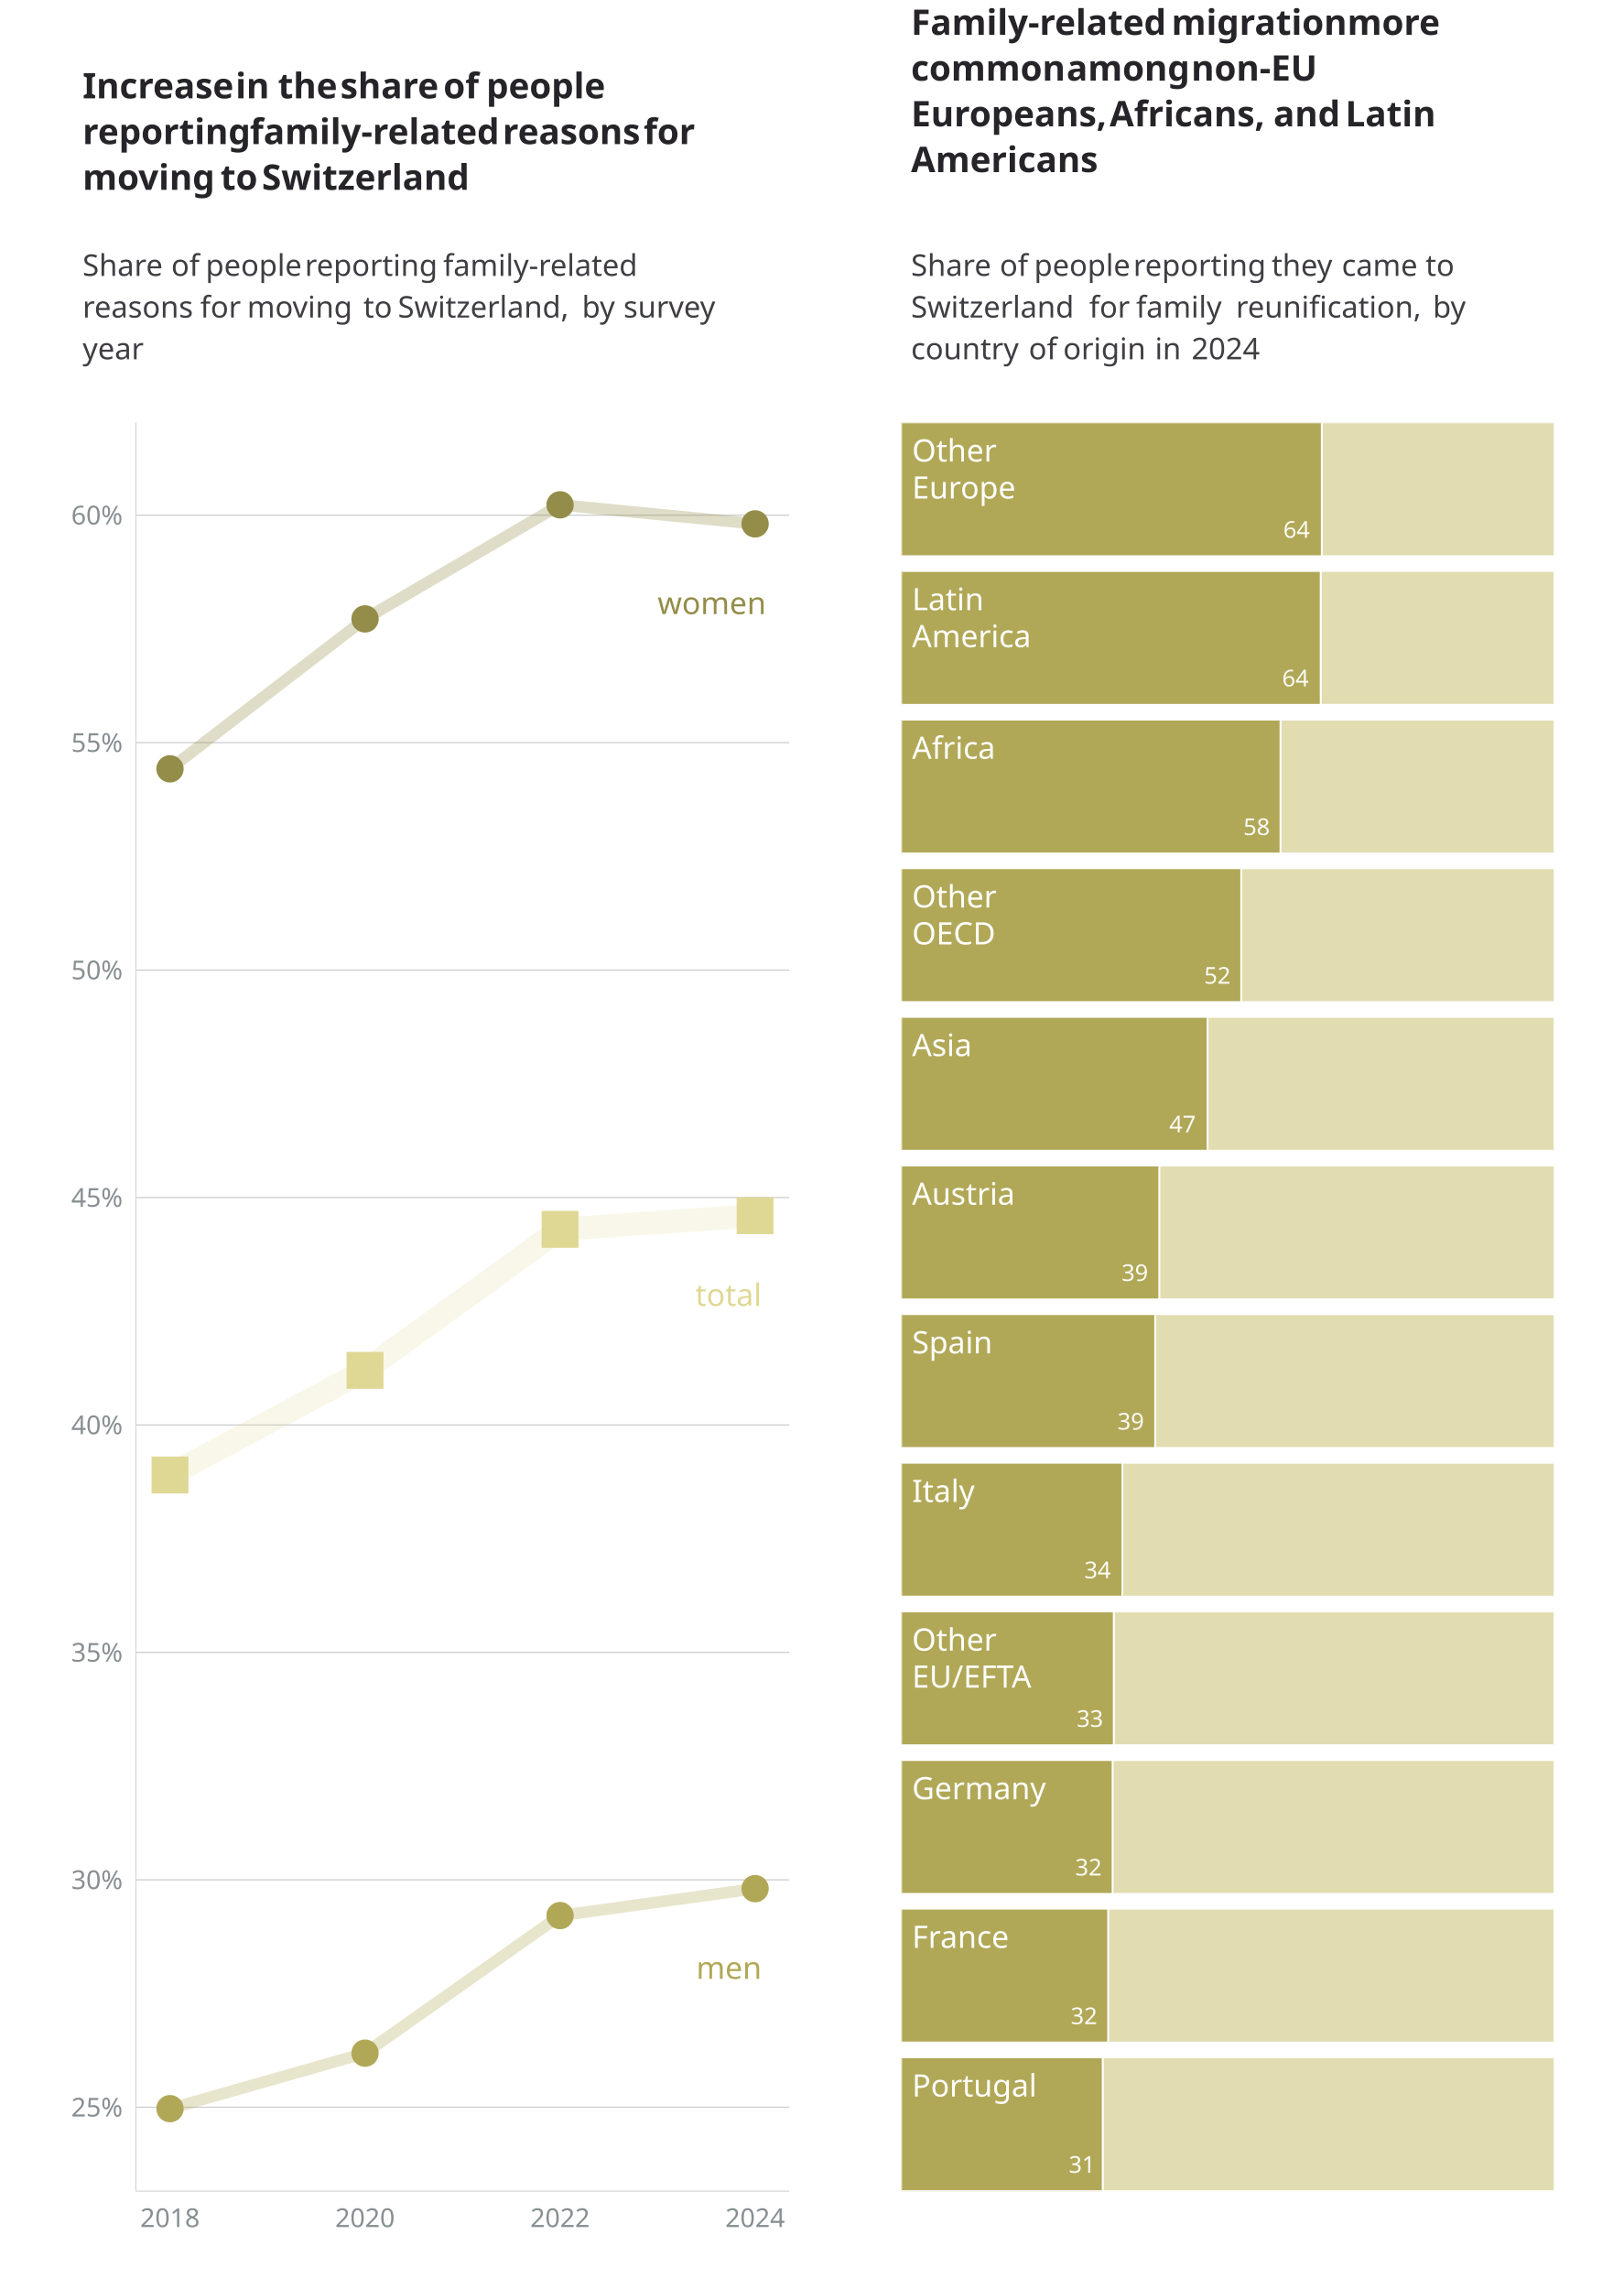
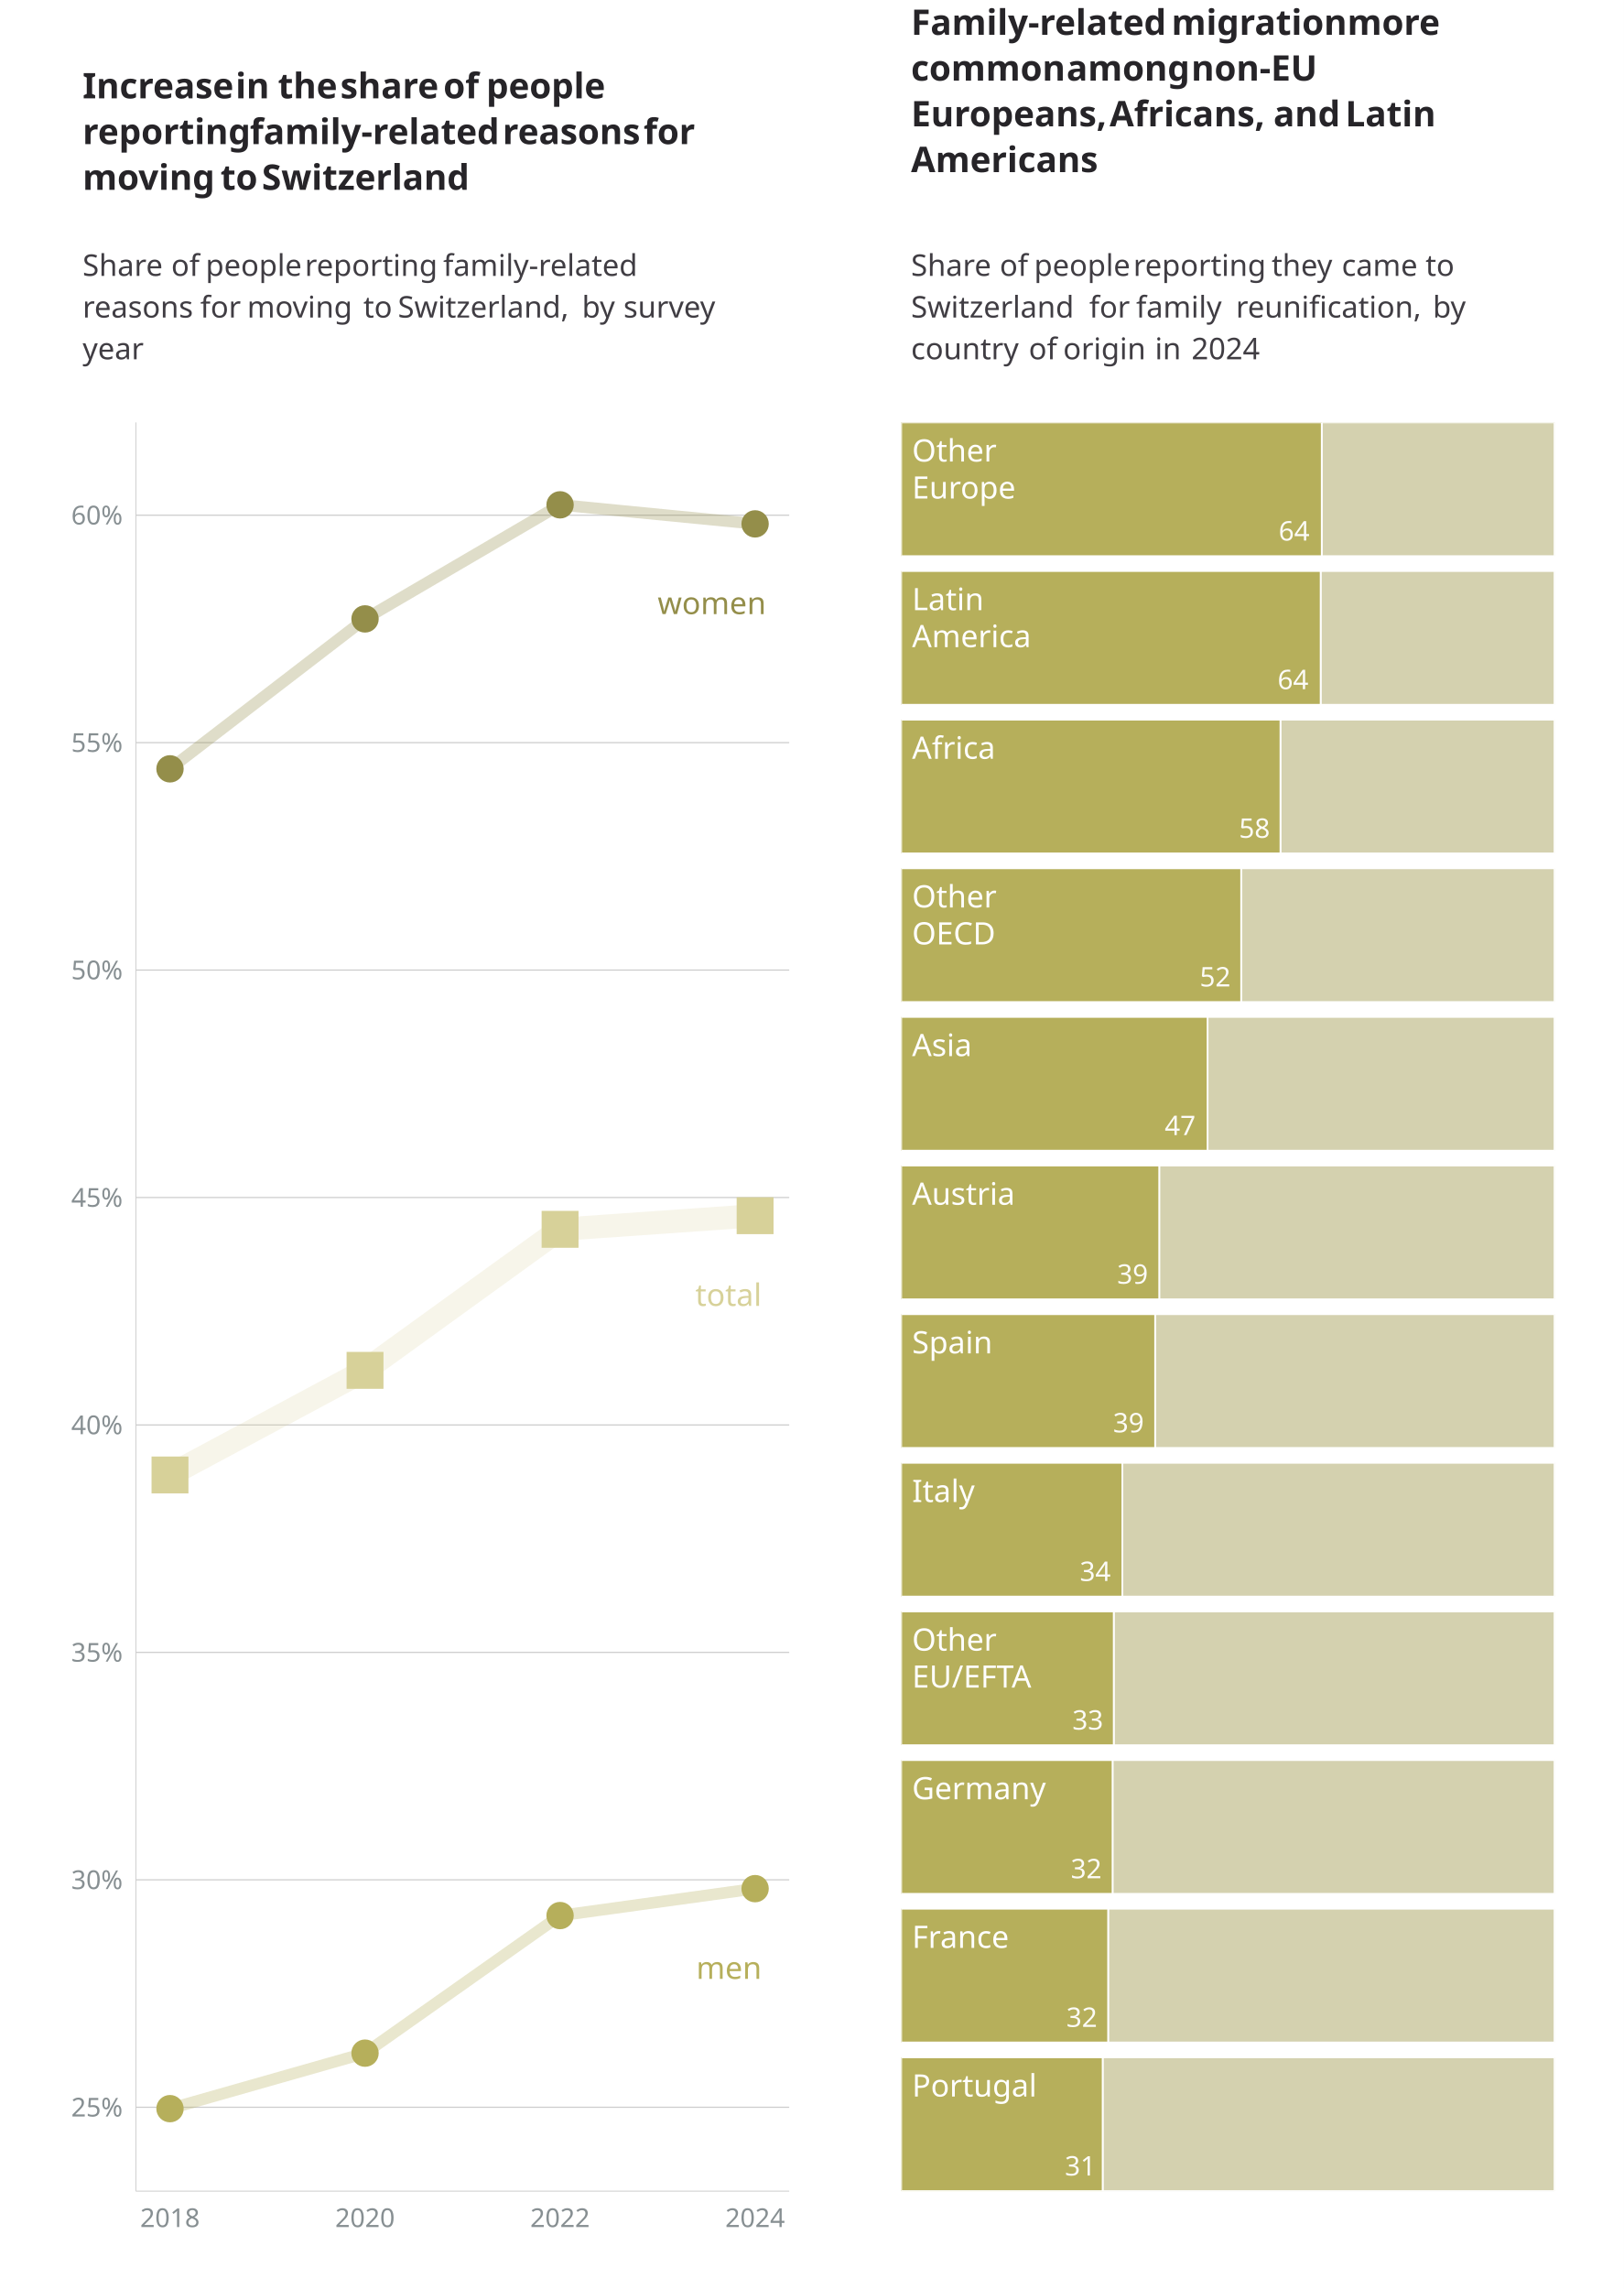
<svg xmlns="http://www.w3.org/2000/svg" width="597.60pt" height="842.40pt" viewBox="0 0 597.60 842.40">
  <g class="svglite">
    <defs>
      <style type="text/css">
    .svglite line, .svglite polyline, .svglite polygon, .svglite path, .svglite rect, .svglite circle {
      fill: none;
      stroke: #000000;
      stroke-linecap: round;
      stroke-linejoin: round;
      stroke-miterlimit: 10.00;
    }
    .svglite text {
      white-space: pre;
    }
    .svglite g.glyphgroup path {
      fill: inherit;
      stroke: none;
    }
  </style>
    </defs>
    <rect width="100%" height="100%" style="stroke: none; fill: #FFFFFF;" />
    <defs>
      <clipPath id="cpMC4wMHw1OTcuNjB8MC4wMHw4NDIuNDA=">
        <rect x="0.00" y="0.00" width="597.60" height="842.40" />
      </clipPath>
    </defs>
    <g clip-path="url(#cpMC4wMHw1OTcuNjB8MC4wMHw4NDIuNDA=)">
      <rect x="0.00" y="0.00" width="597.60" height="842.40" style="stroke-width: 1.07; stroke: #FFFFFF; fill: #FFFFFF;" />
    </g>
    <defs>
      <clipPath id="cpNTAuMDF8NTcyLjIwfDE1NS40NHw4MDYuMzg=">
        <rect x="50.01" y="155.44" width="522.19" height="650.94" />
      </clipPath>
    </defs>
    <g clip-path="url(#cpNTAuMDF8NTcyLjIwfDE1NS40NHw4MDYuMzg=)">
</g>
    <g clip-path="url(#cpMC4wMHw1OTcuNjB8MC4wMHw4NDIuNDA=)">
</g>
    <defs>
      <clipPath id="cpNS40OHwzMTAuNDN8NS40OHw4MzYuOTI=">
        <rect x="5.48" y="5.48" width="304.95" height="831.44" />
      </clipPath>
    </defs>
    <g clip-path="url(#cpNS40OHwzMTAuNDN8NS40OHw4MzYuOTI=)">
      <rect x="5.48" y="5.48" width="304.95" height="831.44" style="stroke-width: 0.00; stroke: none; fill: #FFFFFF;" />
    </g>
    <g clip-path="url(#cpMC4wMHw1OTcuNjB8MC4wMHw4NDIuNDA=)">
</g>
    <defs>
      <clipPath id="cpMzEwLjQzfDU5Mi4xMnw1LjQ4fDgzNi45Mg==">
        <rect x="310.43" y="5.48" width="281.69" height="831.44" />
      </clipPath>
    </defs>
    <g clip-path="url(#cpMzEwLjQzfDU5Mi4xMnw1LjQ4fDgzNi45Mg==)">
      <rect x="310.43" y="5.48" width="281.69" height="831.44" style="stroke-width: 0.00; stroke: none; fill: #FFFFFF;" />
    </g>
    <g clip-path="url(#cpMC4wMHw1OTcuNjB8MC4wMHw4NDIuNDA=)">
</g>
    <defs>
      <clipPath id="cpNTAuMDF8MjkwLjUwfDE1NS40NHw4MDYuMzg=">
        <rect x="50.01" y="155.44" width="240.50" height="650.94" />
      </clipPath>
    </defs>
    <g clip-path="url(#cpNTAuMDF8MjkwLjUwfDE1NS40NHw4MDYuMzg=)">
      <rect x="50.01" y="155.44" width="240.50" height="650.94" style="stroke-width: 0.00; stroke: none; fill: #FFFFFF;" />
      <polyline points="50.01,775.51 290.50,775.51 " style="stroke-width: 0.43; stroke: #CCCCCC; stroke-linecap: butt;" />
      <polyline points="50.01,691.81 290.50,691.81 " style="stroke-width: 0.43; stroke: #CCCCCC; stroke-linecap: butt;" />
      <polyline points="50.01,608.11 290.50,608.11 " style="stroke-width: 0.43; stroke: #CCCCCC; stroke-linecap: butt;" />
      <polyline points="50.01,524.41 290.50,524.41 " style="stroke-width: 0.43; stroke: #CCCCCC; stroke-linecap: butt;" />
      <polyline points="50.01,440.70 290.50,440.70 " style="stroke-width: 0.43; stroke: #CCCCCC; stroke-linecap: butt;" />
      <polyline points="50.01,357.00 290.50,357.00 " style="stroke-width: 0.43; stroke: #CCCCCC; stroke-linecap: butt;" />
      <polyline points="50.01,273.30 290.50,273.30 " style="stroke-width: 0.43; stroke: #CCCCCC; stroke-linecap: butt;" />
      <polyline points="50.01,189.60 290.50,189.60 " style="stroke-width: 0.43; stroke: #CCCCCC; stroke-linecap: butt;" />
-       <polyline points="62.57,776.03 134.36,755.60 206.15,704.97 277.94,695.06 " style="stroke-width: 4.27; stroke: #B0A857; stroke-opacity: 0.30; stroke-linecap: butt;" />
-       <polyline points="62.57,282.95 134.36,227.77 206.15,185.79 277.94,192.80 " style="stroke-width: 4.27; stroke: #938D49; stroke-opacity: 0.30; stroke-linecap: butt;" />
-       <circle cx="62.57" cy="776.03" r="4.65" style="stroke-width: 0.77; stroke: #B0A857; fill: #B0A857;" />
-       <circle cx="62.57" cy="282.95" r="4.65" style="stroke-width: 0.77; stroke: #938D49; fill: #938D49;" />
-       <circle cx="134.36" cy="755.60" r="4.65" style="stroke-width: 0.77; stroke: #B0A857; fill: #B0A857;" />
-       <circle cx="134.36" cy="227.77" r="4.65" style="stroke-width: 0.77; stroke: #938D49; fill: #938D49;" />
-       <circle cx="206.15" cy="704.97" r="4.65" style="stroke-width: 0.77; stroke: #B0A857; fill: #B0A857;" />
-       <circle cx="206.15" cy="185.79" r="4.65" style="stroke-width: 0.77; stroke: #938D49; fill: #938D49;" />
-       <circle cx="277.94" cy="695.06" r="4.65" style="stroke-width: 0.77; stroke: #B0A857; fill: #B0A857;" />
-       <circle cx="277.94" cy="192.80" r="4.65" style="stroke-width: 0.77; stroke: #938D49; fill: #938D49;" />
-       <polyline points="62.57,542.82 134.36,504.32 206.15,452.42 277.94,447.40 " style="stroke-width: 8.54; stroke: #DFD895; stroke-opacity: 0.20; stroke-linecap: butt;" />
-       <polygon points="271.15,454.19 284.73,454.19 284.73,440.61 271.15,440.61 " style="stroke-width: 0.77; stroke: none; fill: #DFD895;" />
-       <polygon points="199.36,459.21 212.94,459.21 212.94,445.63 199.36,445.63 " style="stroke-width: 0.77; stroke: none; fill: #DFD895;" />
-       <polygon points="127.57,511.11 141.15,511.11 141.15,497.53 127.57,497.53 " style="stroke-width: 0.77; stroke: none; fill: #DFD895;" />
-       <polygon points="55.78,549.61 69.36,549.61 69.36,536.03 55.78,536.03 " style="stroke-width: 0.77; stroke: none; fill: #DFD895;" />
-       <text x="280.36" y="728.27" text-anchor="end" style="font-size: 11.38px;fill: #B0A857; font-family: &quot;Roboto Slab&quot;;">men</text>
-       <text x="281.99" y="226.01" text-anchor="end" style="font-size: 11.38px;fill: #938D49; font-family: &quot;Roboto Slab&quot;;">women</text>
-       <text x="280.35" y="480.60" text-anchor="end" style="font-size: 11.38px;fill: #DFD895; font-family: &quot;Roboto Slab&quot;;">total</text>
+       <polyline points="62.57,776.03 134.36,755.60 206.15,704.97 277.94,695.06 " style="stroke-width: 4.27; stroke: #B6AF5B; stroke-opacity: 0.30; stroke-linecap: butt;" />
+       <polyline points="62.57,282.95 134.36,227.77 206.15,185.79 277.94,192.80 " style="stroke-width: 4.27; stroke: #948E4A; stroke-opacity: 0.30; stroke-linecap: butt;" />
+       <circle cx="62.57" cy="776.03" r="4.65" style="stroke-width: 0.77; stroke: #B6AF5B; fill: #B6AF5B;" />
+       <circle cx="62.57" cy="282.95" r="4.65" style="stroke-width: 0.77; stroke: #948E4A; fill: #948E4A;" />
+       <circle cx="134.36" cy="755.60" r="4.65" style="stroke-width: 0.77; stroke: #B6AF5B; fill: #B6AF5B;" />
+       <circle cx="134.36" cy="227.77" r="4.65" style="stroke-width: 0.77; stroke: #948E4A; fill: #948E4A;" />
+       <circle cx="206.15" cy="704.97" r="4.65" style="stroke-width: 0.77; stroke: #B6AF5B; fill: #B6AF5B;" />
+       <circle cx="206.15" cy="185.79" r="4.65" style="stroke-width: 0.77; stroke: #948E4A; fill: #948E4A;" />
+       <circle cx="277.94" cy="695.06" r="4.65" style="stroke-width: 0.77; stroke: #B6AF5B; fill: #B6AF5B;" />
+       <circle cx="277.94" cy="192.80" r="4.65" style="stroke-width: 0.77; stroke: #948E4A; fill: #948E4A;" />
+       <polyline points="62.57,542.82 134.36,504.32 206.15,452.42 277.94,447.40 " style="stroke-width: 8.54; stroke: #D7D199; stroke-opacity: 0.20; stroke-linecap: butt;" />
+       <polygon points="271.15,454.19 284.73,454.19 284.73,440.61 271.15,440.61 " style="stroke-width: 0.77; stroke: none; fill: #D7D199;" />
+       <polygon points="199.36,459.21 212.94,459.21 212.94,445.63 199.36,445.63 " style="stroke-width: 0.77; stroke: none; fill: #D7D199;" />
+       <polygon points="127.57,511.11 141.15,511.11 141.15,497.53 127.57,497.53 " style="stroke-width: 0.77; stroke: none; fill: #D7D199;" />
+       <polygon points="55.78,549.61 69.36,549.61 69.36,536.03 55.78,536.03 " style="stroke-width: 0.77; stroke: none; fill: #D7D199;" />
+       <text x="280.36" y="728.27" text-anchor="end" style="font-size: 11.38px;fill: #B6AF5B; font-family: &quot;Roboto Slab&quot;;">men</text>
+       <text x="281.99" y="226.01" text-anchor="end" style="font-size: 11.38px;fill: #948E4A; font-family: &quot;Roboto Slab&quot;;">women</text>
+       <text x="280.35" y="480.60" text-anchor="end" style="font-size: 11.38px;fill: #D7D199; font-family: &quot;Roboto Slab&quot;;">total</text>
    </g>
    <g clip-path="url(#cpMC4wMHw1OTcuNjB8MC4wMHw4NDIuNDA=)">
      <polyline points="50.01,806.38 50.01,155.44 " style="stroke-width: 0.32; stroke: #CCCCCC; stroke-linecap: butt;" />
      <text x="35.69" y="778.92" text-anchor="middle" style="font-size: 9.60px;fill: #878F92; font-family: &quot;Roboto Slab&quot;;">25%</text>
      <text x="35.69" y="695.22" text-anchor="middle" style="font-size: 9.60px;fill: #878F92; font-family: &quot;Roboto Slab&quot;;">30%</text>
      <text x="35.69" y="611.52" text-anchor="middle" style="font-size: 9.60px;fill: #878F92; font-family: &quot;Roboto Slab&quot;;">35%</text>
      <text x="35.69" y="527.82" text-anchor="middle" style="font-size: 9.60px;fill: #878F92; font-family: &quot;Roboto Slab&quot;;">40%</text>
      <text x="35.69" y="444.12" text-anchor="middle" style="font-size: 9.60px;fill: #878F92; font-family: &quot;Roboto Slab&quot;;">45%</text>
      <text x="35.69" y="360.41" text-anchor="middle" style="font-size: 9.60px;fill: #878F92; font-family: &quot;Roboto Slab&quot;;">50%</text>
      <text x="35.69" y="276.71" text-anchor="middle" style="font-size: 9.60px;fill: #878F92; font-family: &quot;Roboto Slab&quot;;">55%</text>
      <text x="35.69" y="193.01" text-anchor="middle" style="font-size: 9.60px;fill: #878F92; font-family: &quot;Roboto Slab&quot;;">60%</text>
      <polyline points="50.01,806.38 290.50,806.38 " style="stroke-width: 0.32; stroke: #CCCCCC; stroke-linecap: butt;" />
      <text x="62.57" y="819.61" text-anchor="middle" style="font-size: 9.60px;fill: #878F92; font-family: &quot;Roboto Slab&quot;;">2018</text>
      <text x="134.36" y="819.61" text-anchor="middle" style="font-size: 9.60px;fill: #878F92; font-family: &quot;Roboto Slab&quot;;">2020</text>
      <text x="206.15" y="819.61" text-anchor="middle" style="font-size: 9.60px;fill: #878F92; font-family: &quot;Roboto Slab&quot;;">2022</text>
      <text x="277.94" y="819.61" text-anchor="middle" style="font-size: 9.60px;fill: #878F92; font-family: &quot;Roboto Slab&quot;;">2024</text>
      <text x="30.39" y="101.53" style="font-size: 11.00px;fill: #403D43; font-family: &quot;Roboto Slab&quot;;">Share</text>
      <text x="63.02" y="101.53" style="font-size: 11.00px;fill: #403D43; font-family: &quot;Roboto Slab&quot;;">of</text>
      <text x="75.68" y="101.53" style="font-size: 11.00px;fill: #403D43; font-family: &quot;Roboto Slab&quot;;">people</text>
      <text x="112.19" y="101.53" style="font-size: 11.00px;fill: #403D43; font-family: &quot;Roboto Slab&quot;;">reporting</text>
      <text x="163.11" y="101.53" style="font-size: 11.00px;fill: #403D43; font-family: &quot;Roboto Slab&quot;;">family-related</text>
      <text x="30.39" y="116.87" style="font-size: 11.00px;fill: #403D43; font-family: &quot;Roboto Slab&quot;;">reasons</text>
      <text x="73.70" y="116.87" style="font-size: 11.00px;fill: #403D43; font-family: &quot;Roboto Slab&quot;;">for</text>
      <text x="90.96" y="116.87" style="font-size: 11.00px;fill: #403D43; font-family: &quot;Roboto Slab&quot;;">moving</text>
      <text x="133.75" y="116.87" style="font-size: 11.00px;fill: #403D43; font-family: &quot;Roboto Slab&quot;;">to</text>
      <text x="146.44" y="116.87" style="font-size: 11.00px;fill: #403D43; font-family: &quot;Roboto Slab&quot;;">Switzerland,</text>
      <text x="214.20" y="116.87" style="font-size: 11.00px;fill: #403D43; font-family: &quot;Roboto Slab&quot;;">by</text>
      <text x="229.49" y="116.87" style="font-size: 11.00px;fill: #403D43; font-family: &quot;Roboto Slab&quot;;">survey</text>
      <text x="30.39" y="132.22" style="font-size: 11.00px;fill: #403D43; font-family: &quot;Roboto Slab&quot;;">year</text>
      <text x="30.39" y="36.19" style="font-size: 13.00px; font-weight: 800;fill: #262428; font-family: &quot;Roboto Slab&quot;;">Increase</text>
      <text x="86.68" y="36.19" style="font-size: 13.00px; font-weight: 800;fill: #262428; font-family: &quot;Roboto Slab&quot;;">in</text>
      <text x="102.30" y="36.19" style="font-size: 13.00px; font-weight: 800;fill: #262428; font-family: &quot;Roboto Slab&quot;;">the</text>
      <text x="125.26" y="36.19" style="font-size: 13.00px; font-weight: 800;fill: #262428; font-family: &quot;Roboto Slab&quot;;">share</text>
      <text x="163.19" y="36.19" style="font-size: 13.00px; font-weight: 800;fill: #262428; font-family: &quot;Roboto Slab&quot;;">of</text>
      <text x="178.97" y="36.19" style="font-size: 13.00px; font-weight: 800;fill: #262428; font-family: &quot;Roboto Slab&quot;;">people</text>
      <text x="30.39" y="53.03" style="font-size: 13.00px; font-weight: 800;fill: #262428; font-family: &quot;Roboto Slab&quot;;">reporting</text>
      <text x="91.96" y="53.03" style="font-size: 13.00px; font-weight: 800;fill: #262428; font-family: &quot;Roboto Slab&quot;;">family-related</text>
      <text x="184.98" y="53.03" style="font-size: 13.00px; font-weight: 800;fill: #262428; font-family: &quot;Roboto Slab&quot;;">reasons</text>
      <text x="236.88" y="53.03" style="font-size: 13.00px; font-weight: 800;fill: #262428; font-family: &quot;Roboto Slab&quot;;">for</text>
      <text x="30.39" y="69.86" style="font-size: 13.00px; font-weight: 800;fill: #262428; font-family: &quot;Roboto Slab&quot;;">moving</text>
      <text x="81.14" y="69.86" style="font-size: 13.00px; font-weight: 800;fill: #262428; font-family: &quot;Roboto Slab&quot;;">to</text>
      <text x="96.37" y="69.86" style="font-size: 13.00px; font-weight: 800;fill: #262428; font-family: &quot;Roboto Slab&quot;;">Switzerland</text>
    </g>
    <defs>
      <clipPath id="cpMzMxLjcwfDU3Mi4yMHwxNTUuNDR8ODA2LjM4">
        <rect x="331.70" y="155.44" width="240.50" height="650.94" />
      </clipPath>
    </defs>
    <g clip-path="url(#cpMzMxLjcwfDU3Mi4yMHwxNTUuNDR8ODA2LjM4)">
      <rect x="331.70" y="155.44" width="240.50" height="650.94" style="stroke-width: 0.00; stroke: none; fill: #FFFFFF;" />
-       <rect x="405.87" y="757.15" width="166.33" height="49.23" style="stroke-width: 0.64; stroke: #FFFFFF; stroke-linecap: butt; stroke-linejoin: miter; fill: #E1DDB1;" />
-       <rect x="331.70" y="757.15" width="74.17" height="49.23" style="stroke-width: 0.64; stroke: #FFFFFF; stroke-linecap: butt; stroke-linejoin: miter; fill: #B0A857;" />
-       <rect x="407.88" y="702.44" width="164.31" height="49.23" style="stroke-width: 0.64; stroke: #FFFFFF; stroke-linecap: butt; stroke-linejoin: miter; fill: #E1DDB1;" />
-       <rect x="331.70" y="702.44" width="76.18" height="49.23" style="stroke-width: 0.64; stroke: #FFFFFF; stroke-linecap: butt; stroke-linejoin: miter; fill: #B0A857;" />
-       <rect x="409.51" y="647.74" width="162.68" height="49.23" style="stroke-width: 0.64; stroke: #FFFFFF; stroke-linecap: butt; stroke-linejoin: miter; fill: #E1DDB1;" />
-       <rect x="331.70" y="647.74" width="77.81" height="49.23" style="stroke-width: 0.64; stroke: #FFFFFF; stroke-linecap: butt; stroke-linejoin: miter; fill: #B0A857;" />
-       <rect x="409.95" y="593.04" width="162.24" height="49.23" style="stroke-width: 0.64; stroke: #FFFFFF; stroke-linecap: butt; stroke-linejoin: miter; fill: #E1DDB1;" />
-       <rect x="331.70" y="593.04" width="78.25" height="49.23" style="stroke-width: 0.64; stroke: #FFFFFF; stroke-linecap: butt; stroke-linejoin: miter; fill: #B0A857;" />
-       <rect x="413.12" y="538.34" width="159.08" height="49.23" style="stroke-width: 0.64; stroke: #FFFFFF; stroke-linecap: butt; stroke-linejoin: miter; fill: #E1DDB1;" />
-       <rect x="331.70" y="538.34" width="81.42" height="49.23" style="stroke-width: 0.64; stroke: #FFFFFF; stroke-linecap: butt; stroke-linejoin: miter; fill: #B0A857;" />
-       <rect x="425.19" y="483.64" width="147.01" height="49.23" style="stroke-width: 0.64; stroke: #FFFFFF; stroke-linecap: butt; stroke-linejoin: miter; fill: #E1DDB1;" />
-       <rect x="331.70" y="483.64" width="93.49" height="49.23" style="stroke-width: 0.64; stroke: #FFFFFF; stroke-linecap: butt; stroke-linejoin: miter; fill: #B0A857;" />
-       <rect x="426.69" y="428.94" width="145.51" height="49.23" style="stroke-width: 0.64; stroke: #FFFFFF; stroke-linecap: butt; stroke-linejoin: miter; fill: #E1DDB1;" />
-       <rect x="331.70" y="428.94" width="94.99" height="49.23" style="stroke-width: 0.64; stroke: #FFFFFF; stroke-linecap: butt; stroke-linejoin: miter; fill: #B0A857;" />
-       <rect x="444.48" y="374.24" width="127.71" height="49.23" style="stroke-width: 0.64; stroke: #FFFFFF; stroke-linecap: butt; stroke-linejoin: miter; fill: #E1DDB1;" />
-       <rect x="331.70" y="374.24" width="112.78" height="49.23" style="stroke-width: 0.64; stroke: #FFFFFF; stroke-linecap: butt; stroke-linejoin: miter; fill: #B0A857;" />
-       <rect x="456.85" y="319.54" width="115.35" height="49.23" style="stroke-width: 0.64; stroke: #FFFFFF; stroke-linecap: butt; stroke-linejoin: miter; fill: #E1DDB1;" />
-       <rect x="331.70" y="319.54" width="125.15" height="49.23" style="stroke-width: 0.64; stroke: #FFFFFF; stroke-linecap: butt; stroke-linejoin: miter; fill: #B0A857;" />
-       <rect x="471.31" y="264.84" width="100.88" height="49.23" style="stroke-width: 0.64; stroke: #FFFFFF; stroke-linecap: butt; stroke-linejoin: miter; fill: #E1DDB1;" />
-       <rect x="331.70" y="264.84" width="139.61" height="49.23" style="stroke-width: 0.64; stroke: #FFFFFF; stroke-linecap: butt; stroke-linejoin: miter; fill: #B0A857;" />
-       <rect x="486.11" y="210.14" width="86.08" height="49.23" style="stroke-width: 0.64; stroke: #FFFFFF; stroke-linecap: butt; stroke-linejoin: miter; fill: #E1DDB1;" />
-       <rect x="331.70" y="210.14" width="154.41" height="49.23" style="stroke-width: 0.64; stroke: #FFFFFF; stroke-linecap: butt; stroke-linejoin: miter; fill: #B0A857;" />
-       <rect x="486.51" y="155.44" width="85.69" height="49.23" style="stroke-width: 0.64; stroke: #FFFFFF; stroke-linecap: butt; stroke-linejoin: miter; fill: #E1DDB1;" />
-       <rect x="331.70" y="155.44" width="154.81" height="49.23" style="stroke-width: 0.64; stroke: #FFFFFF; stroke-linecap: butt; stroke-linejoin: miter; fill: #B0A857;" />
+       <rect x="405.87" y="757.14" width="166.33" height="49.23" style="stroke-width: 0.64; stroke: #FFFFFF; stroke-linecap: butt; stroke-linejoin: miter; fill: #D4D1AF;" />
+       <rect x="331.70" y="757.14" width="74.17" height="49.23" style="stroke-width: 0.64; stroke: #FFFFFF; stroke-linecap: butt; stroke-linejoin: miter; fill: #B6AF5B;" />
+       <rect x="407.88" y="702.44" width="164.31" height="49.23" style="stroke-width: 0.64; stroke: #FFFFFF; stroke-linecap: butt; stroke-linejoin: miter; fill: #D4D1AF;" />
+       <rect x="331.70" y="702.44" width="76.18" height="49.23" style="stroke-width: 0.64; stroke: #FFFFFF; stroke-linecap: butt; stroke-linejoin: miter; fill: #B6AF5B;" />
+       <rect x="409.51" y="647.74" width="162.68" height="49.23" style="stroke-width: 0.64; stroke: #FFFFFF; stroke-linecap: butt; stroke-linejoin: miter; fill: #D4D1AF;" />
+       <rect x="331.70" y="647.74" width="77.81" height="49.23" style="stroke-width: 0.64; stroke: #FFFFFF; stroke-linecap: butt; stroke-linejoin: miter; fill: #B6AF5B;" />
+       <rect x="409.95" y="593.04" width="162.24" height="49.23" style="stroke-width: 0.64; stroke: #FFFFFF; stroke-linecap: butt; stroke-linejoin: miter; fill: #D4D1AF;" />
+       <rect x="331.70" y="593.04" width="78.25" height="49.23" style="stroke-width: 0.64; stroke: #FFFFFF; stroke-linecap: butt; stroke-linejoin: miter; fill: #B6AF5B;" />
+       <rect x="413.12" y="538.34" width="159.08" height="49.23" style="stroke-width: 0.64; stroke: #FFFFFF; stroke-linecap: butt; stroke-linejoin: miter; fill: #D4D1AF;" />
+       <rect x="331.70" y="538.34" width="81.42" height="49.23" style="stroke-width: 0.64; stroke: #FFFFFF; stroke-linecap: butt; stroke-linejoin: miter; fill: #B6AF5B;" />
+       <rect x="425.19" y="483.64" width="147.01" height="49.23" style="stroke-width: 0.64; stroke: #FFFFFF; stroke-linecap: butt; stroke-linejoin: miter; fill: #D4D1AF;" />
+       <rect x="331.70" y="483.64" width="93.49" height="49.23" style="stroke-width: 0.64; stroke: #FFFFFF; stroke-linecap: butt; stroke-linejoin: miter; fill: #B6AF5B;" />
+       <rect x="426.69" y="428.94" width="145.51" height="49.23" style="stroke-width: 0.64; stroke: #FFFFFF; stroke-linecap: butt; stroke-linejoin: miter; fill: #D4D1AF;" />
+       <rect x="331.70" y="428.94" width="94.99" height="49.23" style="stroke-width: 0.64; stroke: #FFFFFF; stroke-linecap: butt; stroke-linejoin: miter; fill: #B6AF5B;" />
+       <rect x="444.48" y="374.24" width="127.71" height="49.23" style="stroke-width: 0.64; stroke: #FFFFFF; stroke-linecap: butt; stroke-linejoin: miter; fill: #D4D1AF;" />
+       <rect x="331.70" y="374.24" width="112.78" height="49.23" style="stroke-width: 0.64; stroke: #FFFFFF; stroke-linecap: butt; stroke-linejoin: miter; fill: #B6AF5B;" />
+       <rect x="456.85" y="319.54" width="115.35" height="49.23" style="stroke-width: 0.64; stroke: #FFFFFF; stroke-linecap: butt; stroke-linejoin: miter; fill: #D4D1AF;" />
+       <rect x="331.70" y="319.54" width="125.15" height="49.23" style="stroke-width: 0.64; stroke: #FFFFFF; stroke-linecap: butt; stroke-linejoin: miter; fill: #B6AF5B;" />
+       <rect x="471.31" y="264.84" width="100.88" height="49.23" style="stroke-width: 0.64; stroke: #FFFFFF; stroke-linecap: butt; stroke-linejoin: miter; fill: #D4D1AF;" />
+       <rect x="331.70" y="264.84" width="139.61" height="49.23" style="stroke-width: 0.64; stroke: #FFFFFF; stroke-linecap: butt; stroke-linejoin: miter; fill: #B6AF5B;" />
+       <rect x="486.11" y="210.14" width="86.08" height="49.23" style="stroke-width: 0.64; stroke: #FFFFFF; stroke-linecap: butt; stroke-linejoin: miter; fill: #D4D1AF;" />
+       <rect x="331.70" y="210.14" width="154.41" height="49.23" style="stroke-width: 0.64; stroke: #FFFFFF; stroke-linecap: butt; stroke-linejoin: miter; fill: #B6AF5B;" />
+       <rect x="486.51" y="155.44" width="85.69" height="49.23" style="stroke-width: 0.64; stroke: #FFFFFF; stroke-linecap: butt; stroke-linejoin: miter; fill: #D4D1AF;" />
+       <rect x="331.70" y="155.44" width="154.81" height="49.23" style="stroke-width: 0.64; stroke: #FFFFFF; stroke-linecap: butt; stroke-linejoin: miter; fill: #B6AF5B;" />
      <text x="335.71" y="771.57" style="font-size: 11.38px;fill: #FFFFFF; font-family: &quot;Roboto Slab&quot;;">Portugal</text>
      <text x="335.71" y="716.87" style="font-size: 11.38px;fill: #FFFFFF; font-family: &quot;Roboto Slab&quot;;">France</text>
      <text x="335.71" y="662.17" style="font-size: 11.38px;fill: #FFFFFF; font-family: &quot;Roboto Slab&quot;;">Germany</text>
      <text x="335.71" y="607.47" style="font-size: 11.38px;fill: #FFFFFF; font-family: &quot;Roboto Slab&quot;;">Other</text>
-       <text x="335.71" y="621.08" style="font-size: 11.38px;fill: #FFFFFF; font-family: &quot;Roboto Slab&quot;;">EU/EFTA</text>
+       <text x="335.71" y="621.07" style="font-size: 11.38px;fill: #FFFFFF; font-family: &quot;Roboto Slab&quot;;">EU/EFTA</text>
      <text x="335.71" y="552.77" style="font-size: 11.38px;fill: #FFFFFF; font-family: &quot;Roboto Slab&quot;;">Italy</text>
      <text x="335.71" y="498.07" style="font-size: 11.38px;fill: #FFFFFF; font-family: &quot;Roboto Slab&quot;;">Spain</text>
      <text x="335.71" y="443.37" style="font-size: 11.38px;fill: #FFFFFF; font-family: &quot;Roboto Slab&quot;;">Austria</text>
      <text x="335.71" y="388.67" style="font-size: 11.38px;fill: #FFFFFF; font-family: &quot;Roboto Slab&quot;;">Asia</text>
-       <text x="335.71" y="333.97" style="font-size: 11.38px;fill: #FFFFFF; font-family: &quot;Roboto Slab&quot;;">Other</text>
+       <text x="335.71" y="333.96" style="font-size: 11.38px;fill: #FFFFFF; font-family: &quot;Roboto Slab&quot;;">Other</text>
      <text x="335.71" y="347.57" style="font-size: 11.38px;fill: #FFFFFF; font-family: &quot;Roboto Slab&quot;;">OECD</text>
      <text x="335.71" y="279.26" style="font-size: 11.38px;fill: #FFFFFF; font-family: &quot;Roboto Slab&quot;;">Africa</text>
      <text x="335.71" y="224.56" style="font-size: 11.38px;fill: #FFFFFF; font-family: &quot;Roboto Slab&quot;;">Latin</text>
      <text x="335.71" y="238.17" style="font-size: 11.38px;fill: #FFFFFF; font-family: &quot;Roboto Slab&quot;;">America</text>
      <text x="335.71" y="169.86" style="font-size: 11.38px;fill: #FFFFFF; font-family: &quot;Roboto Slab&quot;;">Other</text>
      <text x="335.71" y="183.47" style="font-size: 11.38px;fill: #FFFFFF; font-family: &quot;Roboto Slab&quot;;">Europe</text>
-       <text x="393.37" y="799.63" style="font-size: 8.54px;fill: #FFFFFF; fill-opacity: 0.95; font-family: &quot;Roboto Slab&quot;;">31</text>
-       <text x="394.13" y="744.93" style="font-size: 8.54px;fill: #FFFFFF; fill-opacity: 0.95; font-family: &quot;Roboto Slab&quot;;">32</text>
-       <text x="395.76" y="690.23" style="font-size: 8.54px;fill: #FFFFFF; fill-opacity: 0.95; font-family: &quot;Roboto Slab&quot;;">32</text>
-       <text x="396.31" y="635.53" style="font-size: 8.54px;fill: #FFFFFF; fill-opacity: 0.95; font-family: &quot;Roboto Slab&quot;;">33</text>
-       <text x="399.12" y="580.83" style="font-size: 8.54px;fill: #FFFFFF; fill-opacity: 0.95; font-family: &quot;Roboto Slab&quot;;">34</text>
-       <text x="411.34" y="526.13" style="font-size: 8.54px;fill: #FFFFFF; fill-opacity: 0.95; font-family: &quot;Roboto Slab&quot;;">39</text>
-       <text x="412.84" y="471.43" style="font-size: 8.54px;fill: #FFFFFF; fill-opacity: 0.95; font-family: &quot;Roboto Slab&quot;;">39</text>
-       <text x="430.39" y="416.73" style="font-size: 8.54px;fill: #FFFFFF; fill-opacity: 0.95; font-family: &quot;Roboto Slab&quot;;">47</text>
-       <text x="443.21" y="362.03" style="font-size: 8.54px;fill: #FFFFFF; fill-opacity: 0.95; font-family: &quot;Roboto Slab&quot;;">52</text>
-       <text x="457.67" y="307.33" style="font-size: 8.54px;fill: #FFFFFF; fill-opacity: 0.95; font-family: &quot;Roboto Slab&quot;;">58</text>
-       <text x="471.95" y="252.63" style="font-size: 8.54px;fill: #FFFFFF; fill-opacity: 0.95; font-family: &quot;Roboto Slab&quot;;">64</text>
-       <text x="472.35" y="197.93" style="font-size: 8.54px;fill: #FFFFFF; fill-opacity: 0.95; font-family: &quot;Roboto Slab&quot;;">64</text>
+       <text x="391.95" y="800.64" style="font-size: 9.96px;fill: #FFFFFF; fill-opacity: 0.95; font-family: &quot;Roboto Slab&quot;;">31</text>
+       <text x="392.50" y="745.94" style="font-size: 9.96px;fill: #FFFFFF; fill-opacity: 0.95; font-family: &quot;Roboto Slab&quot;;">32</text>
+       <text x="394.13" y="691.24" style="font-size: 9.96px;fill: #FFFFFF; fill-opacity: 0.95; font-family: &quot;Roboto Slab&quot;;">32</text>
+       <text x="394.70" y="636.54" style="font-size: 9.96px;fill: #FFFFFF; fill-opacity: 0.95; font-family: &quot;Roboto Slab&quot;;">33</text>
+       <text x="397.45" y="581.84" style="font-size: 9.96px;fill: #FFFFFF; fill-opacity: 0.95; font-family: &quot;Roboto Slab&quot;;">34</text>
+       <text x="409.69" y="527.14" style="font-size: 9.96px;fill: #FFFFFF; fill-opacity: 0.95; font-family: &quot;Roboto Slab&quot;;">39</text>
+       <text x="411.19" y="472.44" style="font-size: 9.96px;fill: #FFFFFF; fill-opacity: 0.95; font-family: &quot;Roboto Slab&quot;;">39</text>
+       <text x="428.70" y="417.74" style="font-size: 9.96px;fill: #FFFFFF; fill-opacity: 0.95; font-family: &quot;Roboto Slab&quot;;">47</text>
+       <text x="441.60" y="363.04" style="font-size: 9.96px;fill: #FFFFFF; fill-opacity: 0.95; font-family: &quot;Roboto Slab&quot;;">52</text>
+       <text x="456.06" y="308.34" style="font-size: 9.96px;fill: #FFFFFF; fill-opacity: 0.95; font-family: &quot;Roboto Slab&quot;;">58</text>
+       <text x="470.25" y="253.64" style="font-size: 9.96px;fill: #FFFFFF; fill-opacity: 0.95; font-family: &quot;Roboto Slab&quot;;">64</text>
+       <text x="470.65" y="198.94" style="font-size: 9.96px;fill: #FFFFFF; fill-opacity: 0.95; font-family: &quot;Roboto Slab&quot;;">64</text>
    </g>
    <g clip-path="url(#cpMC4wMHw1OTcuNjB8MC4wMHw4NDIuNDA=)">
      <text x="335.33" y="101.53" style="font-size: 11.00px;fill: #403D43; font-family: &quot;Roboto Slab&quot;;">Share</text>
      <text x="367.96" y="101.53" style="font-size: 11.00px;fill: #403D43; font-family: &quot;Roboto Slab&quot;;">of</text>
      <text x="380.63" y="101.53" style="font-size: 11.00px;fill: #403D43; font-family: &quot;Roboto Slab&quot;;">people</text>
      <text x="417.14" y="101.53" style="font-size: 11.00px;fill: #403D43; font-family: &quot;Roboto Slab&quot;;">reporting</text>
      <text x="468.05" y="101.53" style="font-size: 11.00px;fill: #403D43; font-family: &quot;Roboto Slab&quot;;">they</text>
      <text x="493.86" y="101.53" style="font-size: 11.00px;fill: #403D43; font-family: &quot;Roboto Slab&quot;;">came</text>
      <text x="524.71" y="101.53" style="font-size: 11.00px;fill: #403D43; font-family: &quot;Roboto Slab&quot;;">to</text>
      <text x="335.33" y="116.87" style="font-size: 11.00px;fill: #403D43; font-family: &quot;Roboto Slab&quot;;">Switzerland</text>
      <text x="400.92" y="116.87" style="font-size: 11.00px;fill: #403D43; font-family: &quot;Roboto Slab&quot;;">for</text>
      <text x="418.17" y="116.87" style="font-size: 11.00px;fill: #403D43; font-family: &quot;Roboto Slab&quot;;">family</text>
      <text x="454.91" y="116.87" style="font-size: 11.00px;fill: #403D43; font-family: &quot;Roboto Slab&quot;;">reunification,</text>
      <text x="527.37" y="116.87" style="font-size: 11.00px;fill: #403D43; font-family: &quot;Roboto Slab&quot;;">by</text>
      <text x="335.33" y="132.22" style="font-size: 11.00px;fill: #403D43; font-family: &quot;Roboto Slab&quot;;">country</text>
      <text x="378.65" y="132.22" style="font-size: 11.00px;fill: #403D43; font-family: &quot;Roboto Slab&quot;;">of</text>
      <text x="391.31" y="132.22" style="font-size: 11.00px;fill: #403D43; font-family: &quot;Roboto Slab&quot;;">origin</text>
      <text x="425.10" y="132.22" style="font-size: 11.00px;fill: #403D43; font-family: &quot;Roboto Slab&quot;;">in</text>
      <text x="438.55" y="132.22" style="font-size: 11.00px;fill: #403D43; font-family: &quot;Roboto Slab&quot;;">2024</text>
      <text x="335.33" y="12.83" style="font-size: 13.00px; font-weight: 800;fill: #262428; font-family: &quot;Roboto Slab&quot;;">Family-related</text>
      <text x="431.19" y="12.83" style="font-size: 13.00px; font-weight: 800;fill: #262428; font-family: &quot;Roboto Slab&quot;;">migration</text>
      <text x="495.89" y="12.83" style="font-size: 13.00px; font-weight: 800;fill: #262428; font-family: &quot;Roboto Slab&quot;;">more</text>
      <text x="335.33" y="29.67" style="font-size: 13.00px; font-weight: 800;fill: #262428; font-family: &quot;Roboto Slab&quot;;">common</text>
      <text x="392.54" y="29.67" style="font-size: 13.00px; font-weight: 800;fill: #262428; font-family: &quot;Roboto Slab&quot;;">among</text>
      <text x="438.45" y="29.67" style="font-size: 13.00px; font-weight: 800;fill: #262428; font-family: &quot;Roboto Slab&quot;;">non-EU</text>
      <text x="335.33" y="46.50" style="font-size: 13.00px; font-weight: 800;fill: #262428; font-family: &quot;Roboto Slab&quot;;">Europeans,</text>
      <text x="408.42" y="46.50" style="font-size: 13.00px; font-weight: 800;fill: #262428; font-family: &quot;Roboto Slab&quot;;">Africans,</text>
      <text x="468.72" y="46.50" style="font-size: 13.00px; font-weight: 800;fill: #262428; font-family: &quot;Roboto Slab&quot;;">and</text>
      <text x="495.17" y="46.50" style="font-size: 13.00px; font-weight: 800;fill: #262428; font-family: &quot;Roboto Slab&quot;;">Latin</text>
      <text x="335.33" y="63.34" style="font-size: 13.00px; font-weight: 800;fill: #262428; font-family: &quot;Roboto Slab&quot;;">Americans</text>
    </g>
  </g>
</svg>
